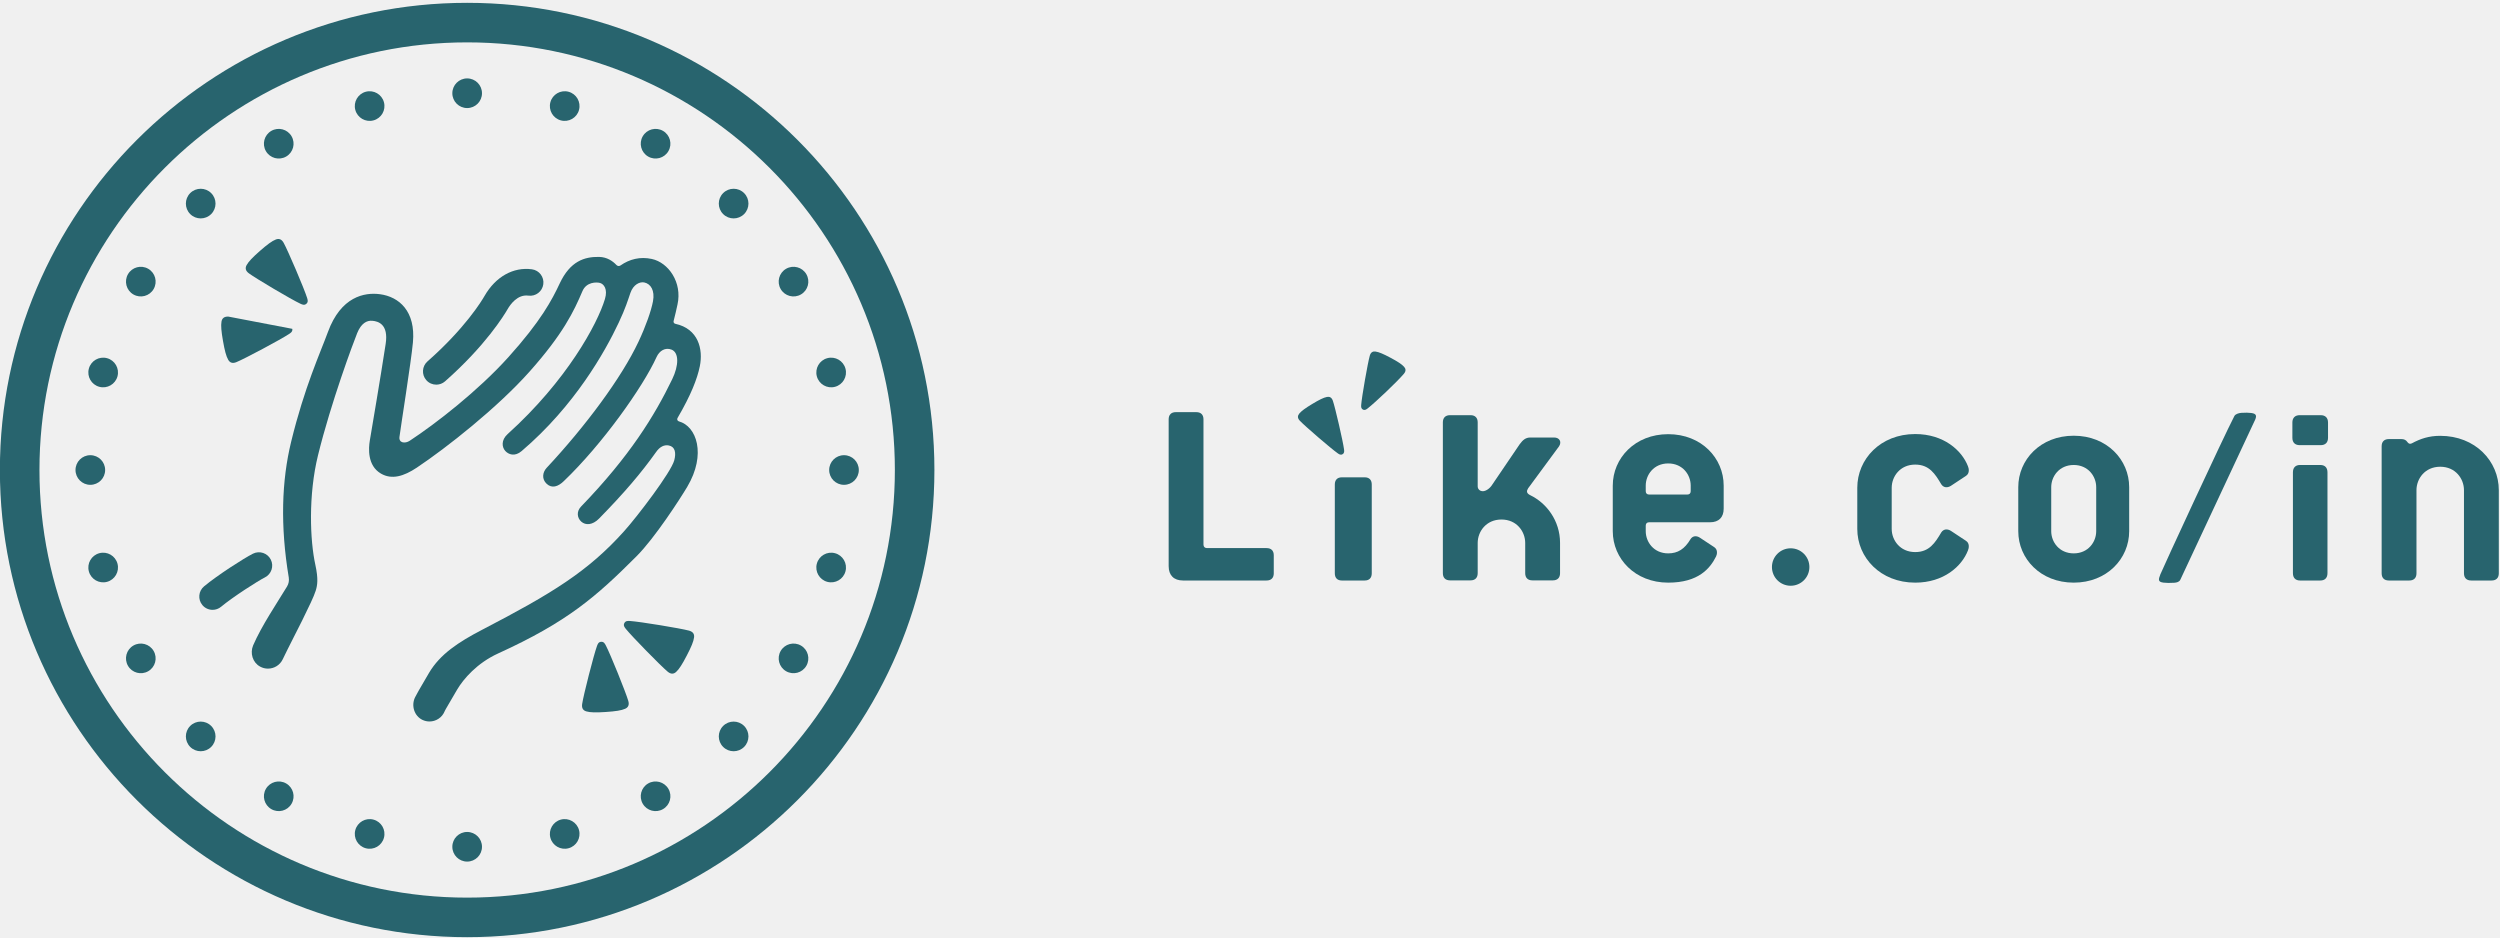
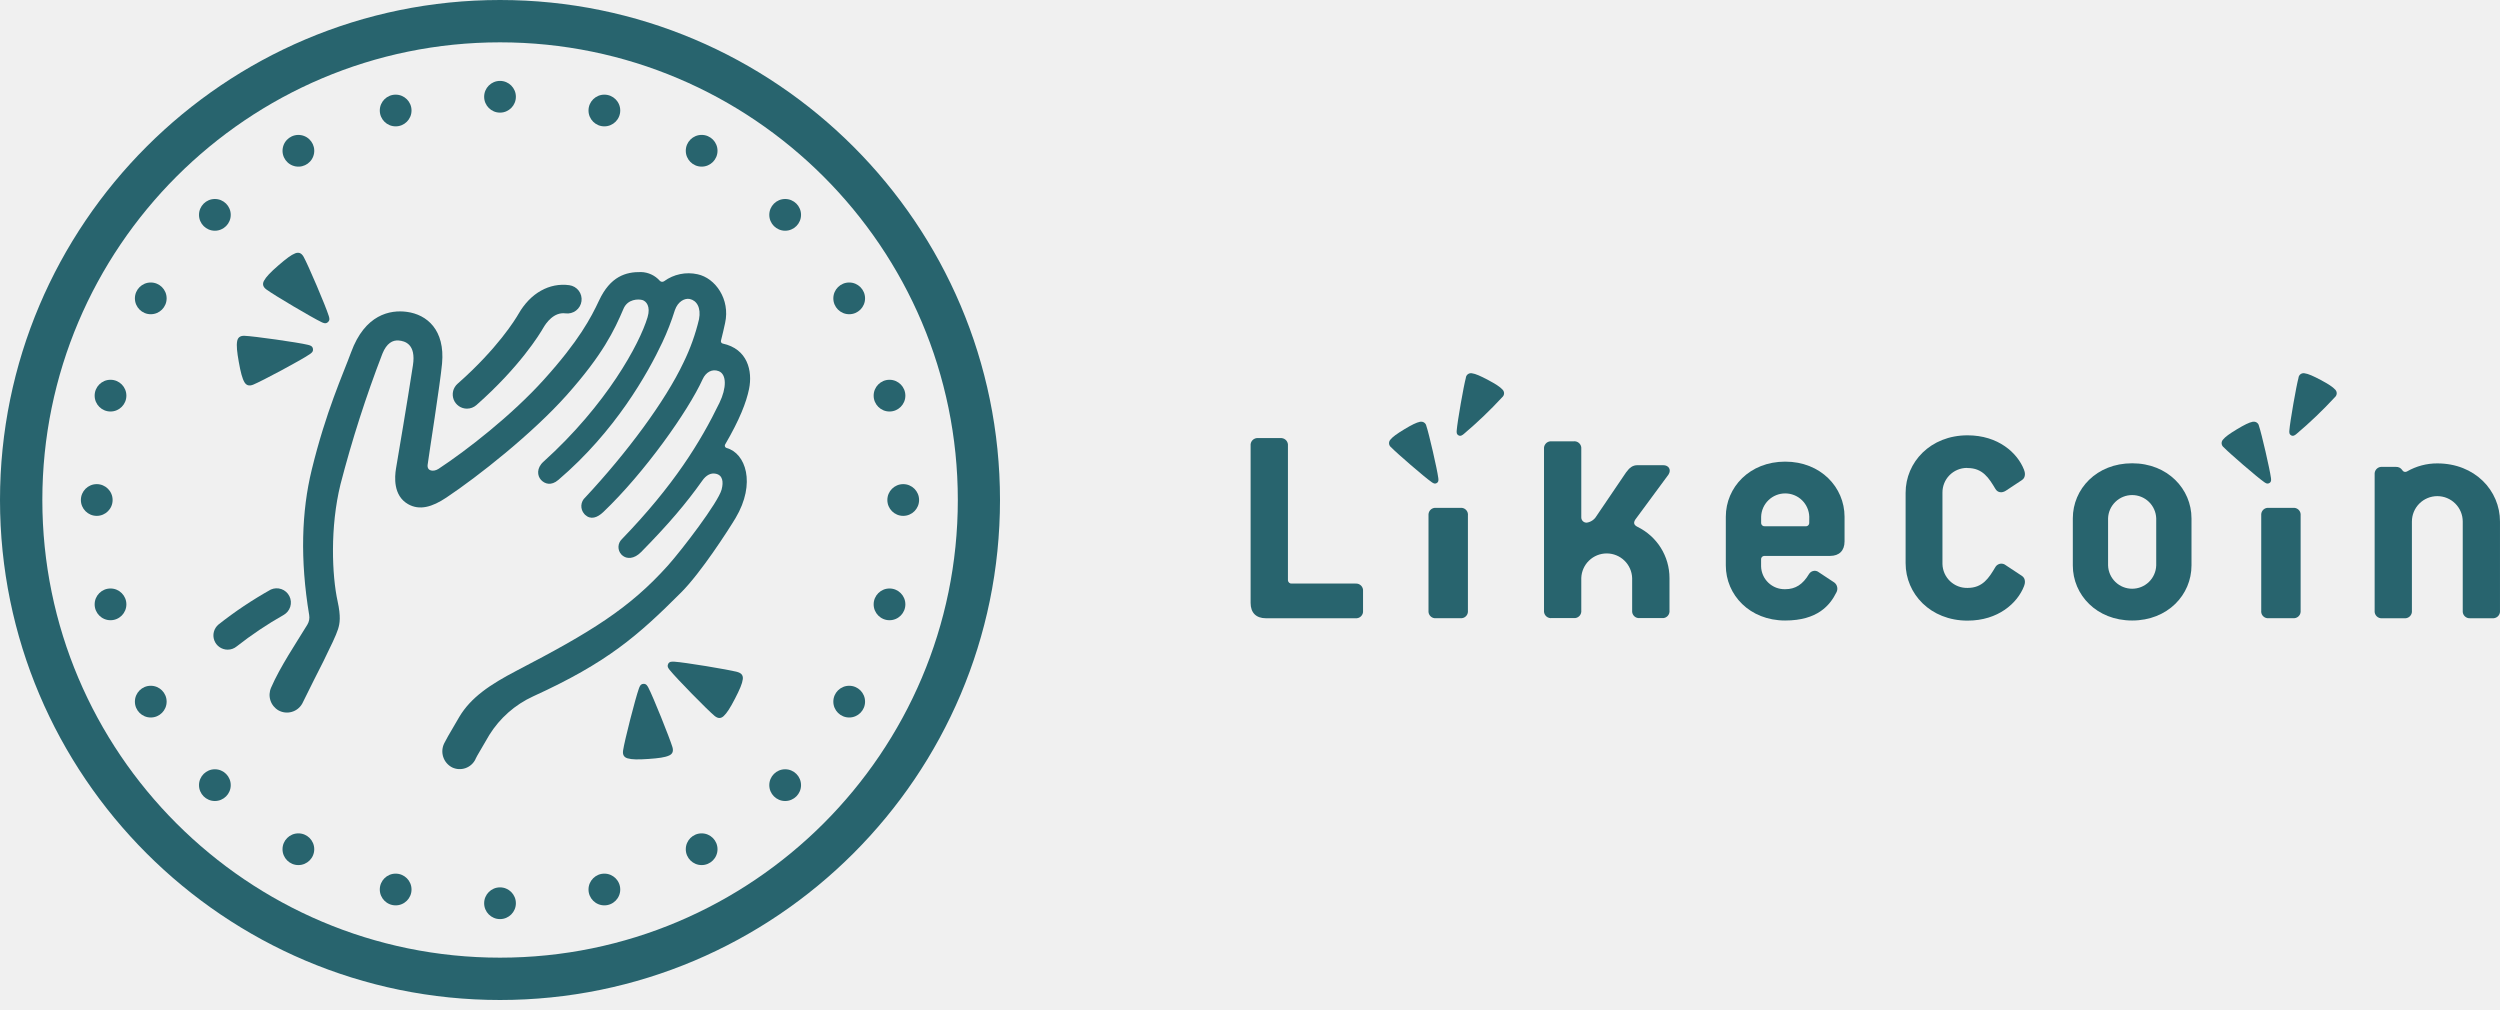
- <svg xmlns="http://www.w3.org/2000/svg" xmlns:xlink="http://www.w3.org/1999/xlink" width="160px" height="60px" viewBox="0 0 160 60" version="1.1">
+ <svg xmlns="http://www.w3.org/2000/svg" width="156" height="63" viewBox="0 0 156 63" fill="none">
+   <g clip-path="url(#clip0)">
+     <path d="M84.582 36.414H80.605C80.577 36.417 80.548 36.414 80.52 36.406C80.493 36.398 80.468 36.384 80.446 36.366C80.424 36.348 80.405 36.325 80.392 36.3C80.378 36.275 80.37 36.248 80.367 36.219C80.366 36.204 80.366 36.19 80.367 36.175V27.812C80.373 27.755 80.367 27.698 80.35 27.643C80.334 27.588 80.306 27.537 80.27 27.493C80.234 27.449 80.189 27.413 80.138 27.386C80.088 27.359 80.032 27.342 79.975 27.337C79.945 27.334 79.914 27.334 79.883 27.337H78.515C78.45 27.33 78.385 27.338 78.324 27.359C78.263 27.381 78.208 27.416 78.162 27.461C78.116 27.507 78.081 27.563 78.06 27.624C78.038 27.685 78.031 27.75 78.038 27.814V37.623C78.038 38.231 78.377 38.579 78.994 38.579H84.576C84.641 38.586 84.706 38.579 84.767 38.557C84.828 38.536 84.884 38.501 84.929 38.455C84.975 38.409 85.01 38.354 85.032 38.293C85.053 38.232 85.061 38.166 85.054 38.102V36.893C85.061 36.829 85.053 36.764 85.032 36.703C85.01 36.642 84.975 36.586 84.929 36.54C84.884 36.495 84.828 36.46 84.767 36.438C84.706 36.417 84.641 36.409 84.576 36.416L84.582 36.414Z" fill="#28646E" />
+     <path d="M143.094 31.689H141.566C141.51 31.684 141.454 31.69 141.4 31.706C141.346 31.723 141.296 31.75 141.253 31.786C141.21 31.822 141.174 31.866 141.148 31.916C141.122 31.966 141.106 32.02 141.101 32.076C141.098 32.106 141.098 32.136 141.101 32.166V38.101C141.094 38.156 141.098 38.213 141.113 38.267C141.128 38.321 141.154 38.372 141.189 38.416C141.223 38.46 141.267 38.497 141.316 38.525C141.365 38.552 141.419 38.569 141.474 38.576C141.504 38.579 141.534 38.579 141.564 38.576H143.093C143.149 38.581 143.205 38.575 143.259 38.558C143.313 38.542 143.363 38.514 143.407 38.478C143.45 38.442 143.486 38.398 143.512 38.348C143.538 38.298 143.554 38.243 143.559 38.187C143.562 38.158 143.562 38.128 143.559 38.099V32.166C143.572 32.053 143.54 31.94 143.469 31.851C143.399 31.761 143.295 31.704 143.183 31.691C143.153 31.687 143.124 31.686 143.094 31.689Z" fill="#28646E" />
+     <path d="M141.61 30.142C141.741 30.064 141.72 29.928 141.707 29.821C141.639 29.293 141.119 27.038 140.959 26.576C140.945 26.494 140.897 26.42 140.828 26.372C140.759 26.323 140.674 26.304 140.591 26.318H140.566C140.34 26.363 140.046 26.509 139.584 26.787C139.122 27.066 138.854 27.257 138.711 27.437C138.683 27.469 138.661 27.505 138.647 27.545C138.633 27.585 138.627 27.627 138.629 27.669C138.632 27.711 138.642 27.752 138.66 27.79C138.678 27.828 138.704 27.863 138.735 27.891L138.754 27.906C139.093 28.262 140.842 29.774 141.279 30.078C141.367 30.139 141.477 30.222 141.606 30.142H141.61Z" fill="#28646E" />
+     <path d="M142.969 27.167C143.103 27.239 143.208 27.15 143.293 27.084C144.141 26.367 144.945 25.599 145.699 24.783C145.763 24.728 145.803 24.65 145.81 24.565C145.817 24.48 145.79 24.396 145.735 24.332L145.718 24.313C145.565 24.143 145.288 23.963 144.813 23.71C144.337 23.457 144.035 23.325 143.807 23.293C143.766 23.285 143.723 23.285 143.681 23.293C143.64 23.301 143.6 23.318 143.565 23.341C143.53 23.365 143.5 23.395 143.477 23.431C143.453 23.466 143.437 23.506 143.429 23.547C143.429 23.547 143.429 23.563 143.429 23.569C143.295 24.04 142.896 26.318 142.857 26.85C142.848 26.957 142.834 27.093 142.969 27.166V27.167Z" fill="#28646E" />
+     <path d="M91.135 31.689H89.606C89.55 31.684 89.494 31.69 89.44 31.707C89.386 31.723 89.336 31.751 89.292 31.787C89.249 31.823 89.213 31.867 89.187 31.917C89.161 31.967 89.145 32.022 89.139 32.078C89.137 32.107 89.137 32.137 89.139 32.166V38.1C89.127 38.214 89.159 38.327 89.23 38.416C89.3 38.505 89.403 38.563 89.516 38.576C89.546 38.579 89.575 38.579 89.605 38.576H91.133C91.189 38.581 91.245 38.575 91.299 38.559C91.353 38.542 91.403 38.515 91.446 38.479C91.489 38.443 91.525 38.399 91.551 38.349C91.577 38.299 91.593 38.245 91.598 38.189C91.601 38.159 91.601 38.129 91.598 38.099V32.166C91.605 32.11 91.601 32.054 91.586 32C91.571 31.945 91.545 31.895 91.51 31.851C91.475 31.807 91.432 31.77 91.383 31.742C91.334 31.715 91.28 31.697 91.225 31.691C91.195 31.687 91.165 31.686 91.135 31.689Z" fill="#28646E" />
+     <path d="M89.653 30.142C89.784 30.064 89.762 29.928 89.748 29.821C89.682 29.293 89.163 27.038 89.003 26.576C88.988 26.494 88.94 26.42 88.871 26.372C88.803 26.324 88.718 26.305 88.635 26.318H88.612C88.387 26.363 88.091 26.509 87.631 26.787C87.171 27.066 86.901 27.257 86.758 27.437C86.73 27.469 86.708 27.505 86.694 27.545C86.68 27.585 86.674 27.627 86.676 27.669C86.678 27.711 86.689 27.752 86.707 27.79C86.725 27.828 86.751 27.863 86.782 27.891L86.801 27.906C87.14 28.262 88.889 29.774 89.326 30.078C89.414 30.139 89.522 30.222 89.653 30.142Z" fill="#28646E" />
+     <path d="M91.012 27.167C91.146 27.239 91.251 27.15 91.336 27.084C92.184 26.367 92.988 25.599 93.742 24.783C93.806 24.729 93.846 24.65 93.853 24.566C93.859 24.482 93.832 24.398 93.778 24.334L93.759 24.313C93.608 24.143 93.331 23.963 92.854 23.71C92.377 23.457 92.078 23.325 91.85 23.293C91.809 23.285 91.766 23.285 91.724 23.293C91.683 23.301 91.643 23.318 91.608 23.341C91.573 23.365 91.543 23.395 91.519 23.431C91.496 23.466 91.48 23.506 91.472 23.547C91.472 23.547 91.472 23.563 91.472 23.569C91.338 24.04 90.939 26.318 90.9 26.85C90.891 26.957 90.877 27.093 91.012 27.166V27.167Z" fill="#28646E" />
+     <path d="M103.693 38.569H102.323C102.259 38.576 102.194 38.569 102.133 38.547C102.072 38.526 102.016 38.491 101.97 38.445C101.925 38.399 101.89 38.344 101.868 38.283C101.847 38.222 101.839 38.157 101.846 38.092V36.07C101.833 35.658 101.659 35.267 101.363 34.981C101.067 34.694 100.671 34.534 100.259 34.534C99.847 34.534 99.451 34.694 99.155 34.981C98.859 35.267 98.686 35.658 98.672 36.07V38.092C98.684 38.207 98.65 38.321 98.578 38.411C98.505 38.5 98.4 38.557 98.285 38.569C98.255 38.573 98.224 38.573 98.194 38.569H96.825C96.71 38.582 96.596 38.548 96.506 38.476C96.416 38.403 96.359 38.298 96.346 38.184C96.343 38.153 96.343 38.123 96.346 38.092V28.016C96.334 27.901 96.369 27.786 96.442 27.697C96.514 27.607 96.62 27.55 96.735 27.538C96.765 27.534 96.795 27.534 96.825 27.538H98.194C98.251 27.531 98.308 27.536 98.363 27.552C98.418 27.568 98.469 27.595 98.513 27.631C98.558 27.666 98.595 27.711 98.622 27.761C98.65 27.811 98.667 27.866 98.672 27.923C98.676 27.954 98.676 27.985 98.672 28.016V32.288C98.672 32.375 98.707 32.458 98.768 32.519C98.829 32.58 98.912 32.614 98.999 32.614H99.012C99.138 32.596 99.258 32.549 99.363 32.477C99.468 32.406 99.556 32.312 99.62 32.202L101.462 29.485C101.685 29.178 101.877 29.028 102.18 29.028H103.787C104.126 29.028 104.308 29.31 104.113 29.614L102.046 32.417C101.938 32.587 101.916 32.743 102.177 32.874C102.776 33.166 103.282 33.62 103.635 34.184C103.988 34.749 104.176 35.402 104.176 36.068V38.09C104.182 38.147 104.178 38.204 104.162 38.259C104.147 38.313 104.12 38.364 104.085 38.409C104.05 38.453 104.006 38.49 103.956 38.518C103.906 38.545 103.852 38.563 103.795 38.569C103.761 38.574 103.727 38.574 103.693 38.569Z" fill="#28646E" />
+     <path d="M111.395 28.806C109.174 28.806 107.691 30.41 107.691 32.241V35.285C107.691 37.116 109.174 38.72 111.395 38.72C113.419 38.72 114.195 37.764 114.59 36.968C114.646 36.867 114.664 36.75 114.641 36.637C114.619 36.524 114.557 36.423 114.466 36.352L113.5 35.713C113.458 35.678 113.41 35.652 113.358 35.636C113.306 35.62 113.251 35.615 113.197 35.62C113.143 35.626 113.09 35.642 113.042 35.668C112.994 35.693 112.952 35.729 112.918 35.771C112.905 35.785 112.893 35.8 112.884 35.817C112.493 36.474 112.035 36.766 111.395 36.766C111.202 36.771 111.011 36.738 110.831 36.67C110.652 36.601 110.488 36.497 110.348 36.365C110.209 36.233 110.096 36.074 110.018 35.899C109.94 35.723 109.897 35.534 109.892 35.341V34.915C109.889 34.888 109.892 34.861 109.899 34.835C109.907 34.809 109.92 34.785 109.937 34.764C109.954 34.743 109.975 34.726 109.999 34.713C110.022 34.7 110.048 34.692 110.075 34.689C110.09 34.688 110.105 34.688 110.119 34.689H114.195C114.77 34.689 115.1 34.36 115.1 33.784V32.241C115.096 30.41 113.616 28.806 111.395 28.806ZM112.896 32.611C112.899 32.638 112.896 32.665 112.889 32.691C112.881 32.717 112.869 32.741 112.852 32.763C112.835 32.784 112.814 32.801 112.791 32.814C112.767 32.827 112.741 32.836 112.714 32.839H110.123C110.096 32.841 110.068 32.839 110.042 32.831C110.016 32.823 109.992 32.81 109.971 32.793C109.95 32.776 109.932 32.755 109.919 32.731C109.906 32.707 109.898 32.681 109.895 32.654C109.894 32.639 109.894 32.625 109.895 32.611V32.241C109.908 31.851 110.072 31.482 110.353 31.211C110.633 30.94 111.007 30.789 111.397 30.789C111.787 30.789 112.162 30.94 112.442 31.211C112.722 31.482 112.886 31.851 112.899 32.241L112.896 32.611Z" fill="#28646E" />
+     <path d="M122.776 29.205C123.722 29.205 124.108 29.828 124.517 30.514C124.666 30.752 124.924 30.772 125.16 30.623L126.169 29.957C126.427 29.787 126.362 29.463 126.298 29.312C125.89 28.259 124.688 27.164 122.776 27.164C120.457 27.164 118.91 28.84 118.91 30.752V35.141C118.91 37.053 120.457 38.727 122.776 38.727C124.688 38.727 125.89 37.632 126.298 36.579C126.362 36.43 126.427 36.107 126.169 35.936L125.16 35.27C125.116 35.234 125.066 35.207 125.011 35.19C124.957 35.174 124.9 35.168 124.843 35.173C124.787 35.179 124.732 35.196 124.681 35.222C124.631 35.249 124.587 35.285 124.551 35.329C124.538 35.345 124.527 35.36 124.517 35.377C124.108 36.065 123.722 36.686 122.776 36.686C122.576 36.691 122.376 36.657 122.189 36.585C122.001 36.513 121.83 36.405 121.684 36.266C121.539 36.128 121.422 35.962 121.34 35.779C121.259 35.595 121.214 35.398 121.209 35.197V30.745C121.207 30.544 121.244 30.345 121.318 30.159C121.393 29.972 121.503 29.802 121.644 29.659C121.784 29.515 121.951 29.401 122.135 29.322C122.32 29.242 122.518 29.201 122.719 29.198L122.776 29.205Z" fill="#28646E" />
+     <path d="M133.045 28.909C130.824 28.909 129.344 30.514 129.344 32.344V35.285C129.344 37.116 130.824 38.72 133.045 38.72C135.266 38.72 136.749 37.116 136.749 35.285V32.344C136.749 30.521 135.268 28.909 133.045 28.909ZM134.548 35.285C134.535 35.675 134.371 36.044 134.091 36.315C133.81 36.586 133.436 36.737 133.046 36.737C132.656 36.737 132.282 36.586 132.002 36.315C131.721 36.044 131.557 35.675 131.544 35.285V32.344C131.557 31.955 131.721 31.586 132.002 31.315C132.282 31.044 132.656 30.892 133.046 30.892C133.436 30.892 133.81 31.044 134.091 31.315C134.371 31.586 134.535 31.955 134.548 32.344V35.285Z" fill="#28646E" />
+     <path d="M152.09 28.916C151.428 28.913 150.776 29.086 150.201 29.416C150.153 29.445 150.096 29.455 150.041 29.443C149.986 29.43 149.939 29.397 149.909 29.349C149.904 29.343 149.9 29.336 149.897 29.329C149.854 29.265 149.795 29.213 149.727 29.179C149.658 29.145 149.581 29.129 149.504 29.134H148.655C148.541 29.122 148.426 29.156 148.337 29.228C148.247 29.301 148.19 29.406 148.178 29.521C148.175 29.551 148.175 29.582 148.178 29.613V38.102C148.171 38.167 148.179 38.232 148.2 38.293C148.222 38.354 148.257 38.409 148.303 38.455C148.348 38.501 148.404 38.536 148.465 38.557C148.526 38.579 148.591 38.586 148.655 38.579H150.024C150.139 38.592 150.253 38.558 150.343 38.486C150.433 38.413 150.49 38.309 150.503 38.194C150.506 38.163 150.506 38.133 150.503 38.102V32.545C150.503 32.124 150.67 31.721 150.967 31.423C151.265 31.126 151.668 30.959 152.089 30.959C152.509 30.959 152.913 31.126 153.21 31.423C153.508 31.721 153.675 32.124 153.675 32.545V38.1C153.668 38.165 153.675 38.23 153.697 38.291C153.718 38.352 153.753 38.408 153.799 38.453C153.845 38.499 153.9 38.534 153.961 38.556C154.022 38.577 154.087 38.585 154.152 38.578H155.52C155.635 38.59 155.75 38.556 155.839 38.484C155.929 38.412 155.987 38.307 155.999 38.192C156.002 38.162 156.002 38.131 155.999 38.1V32.545C156.001 30.611 154.437 28.916 152.09 28.916Z" fill="#28646E" />
+     <path d="M31.2 62.4C13.996 62.4 0 48.404 0 31.2C0 13.996 13.996 0 31.2 0C48.404 0 62.4 13.996 62.4 31.2C62.4 48.404 48.404 62.4 31.2 62.4ZM31.2 2.642C15.451 2.642 2.642 15.451 2.642 31.2C2.642 46.949 15.451 59.758 31.2 59.758C46.949 59.758 59.768 46.947 59.768 31.2C59.768 15.453 46.947 2.642 31.2 2.642Z" fill="#28646E" />
+     <path d="M29.139 25.5C28.958 25.5 28.782 25.446 28.634 25.343C28.485 25.241 28.371 25.096 28.307 24.927C28.244 24.759 28.233 24.575 28.276 24.399C28.32 24.224 28.416 24.067 28.551 23.948C31.057 21.741 32.166 19.917 32.363 19.574C33.1 18.29 34.283 17.626 35.526 17.796C35.759 17.828 35.97 17.951 36.112 18.138C36.255 18.325 36.317 18.561 36.285 18.795C36.254 19.028 36.13 19.238 35.943 19.381C35.756 19.523 35.52 19.585 35.287 19.554C34.562 19.457 34.076 20.153 33.901 20.459C33.681 20.844 32.439 22.885 29.726 25.279C29.563 25.421 29.355 25.5 29.139 25.5Z" fill="#28646E" />
+     <path d="M14.203 40.539C14.021 40.538 13.843 40.482 13.694 40.377C13.545 40.273 13.432 40.125 13.37 39.953C13.307 39.782 13.3 39.596 13.347 39.42C13.394 39.244 13.495 39.087 13.634 38.97C14.663 38.157 15.755 37.428 16.899 36.788C17.109 36.694 17.346 36.684 17.562 36.761C17.778 36.838 17.956 36.996 18.058 37.201C18.161 37.406 18.18 37.643 18.112 37.862C18.044 38.081 17.893 38.265 17.692 38.376C16.673 38.955 15.697 39.609 14.774 40.333C14.614 40.467 14.412 40.54 14.203 40.539Z" fill="#28646E" />
+     <path d="M36.508 32.122C36.859 32.451 37.269 32.309 37.646 31.952C40.216 29.502 42.94 25.654 43.848 23.658C44.042 23.231 44.434 22.994 44.855 23.162C45.349 23.362 45.342 24.213 44.894 25.137C43.706 27.582 42.059 30.274 38.805 33.643C38.674 33.767 38.598 33.937 38.592 34.117C38.587 34.297 38.653 34.471 38.776 34.603L38.821 34.647C39.108 34.905 39.573 34.888 40.009 34.445C41.707 32.721 42.836 31.388 43.814 30.005C44.064 29.641 44.366 29.495 44.663 29.561C45.091 29.646 45.159 30.057 45.028 30.551C44.816 31.349 42.571 34.287 41.683 35.283C39.272 37.973 36.859 39.447 32.219 41.86C30.599 42.709 29.387 43.507 28.653 44.746C27.986 45.874 27.785 46.242 27.718 46.385C27.587 46.65 27.565 46.956 27.658 47.236C27.75 47.517 27.949 47.75 28.212 47.886C28.473 48.011 28.772 48.027 29.045 47.932C29.318 47.837 29.543 47.637 29.669 47.376C29.669 47.359 29.684 47.341 29.692 47.322C29.701 47.303 29.658 47.341 30.531 45.865C31.186 44.811 32.137 43.972 33.265 43.454C37.907 41.339 39.809 39.664 42.502 36.971C43.731 35.742 45.429 33.108 45.898 32.329C47.195 30.145 46.514 28.273 45.342 27.955C45.304 27.945 45.271 27.921 45.251 27.888C45.23 27.854 45.223 27.814 45.232 27.775C45.236 27.761 45.241 27.747 45.249 27.734C46.156 26.181 46.568 25.108 46.74 24.276C46.971 23.145 46.65 21.773 45.098 21.438C45.059 21.429 45.026 21.405 45.005 21.371C44.985 21.337 44.978 21.297 44.988 21.258C45.084 20.9 45.181 20.448 45.247 20.151C45.573 18.683 44.645 17.353 43.529 17.114C43.169 17.033 42.797 17.03 42.436 17.106C42.075 17.181 41.735 17.332 41.437 17.55C41.396 17.578 41.345 17.59 41.296 17.584C41.246 17.577 41.2 17.553 41.167 17.516C41.021 17.352 40.843 17.22 40.644 17.127C40.445 17.034 40.229 16.983 40.009 16.976C39.036 16.959 38.08 17.258 37.381 18.752C36.88 19.82 36.134 21.255 33.951 23.676C31.925 25.923 29.105 28.113 27.364 29.256C27.059 29.456 26.631 29.409 26.685 28.999C26.767 28.347 27.465 23.975 27.584 22.686C27.777 20.593 26.651 19.63 25.388 19.46C24.349 19.319 22.771 19.618 21.907 21.985C21.398 23.372 20.345 25.651 19.45 29.322C18.82 31.905 18.717 34.915 19.292 38.374C19.329 38.582 19.289 38.797 19.179 38.978C18.489 40.112 17.481 41.605 16.917 42.907C16.805 43.16 16.79 43.445 16.875 43.708C16.961 43.971 17.141 44.192 17.381 44.33C17.635 44.469 17.934 44.502 18.212 44.42C18.491 44.339 18.725 44.15 18.864 43.896C18.875 43.877 18.885 43.856 18.893 43.838C19.233 43.132 19.912 41.8 20.186 41.255C20.654 40.296 20.965 39.663 21.092 39.264C21.208 38.9 21.276 38.479 21.067 37.521C20.713 35.91 20.59 32.881 21.247 30.22C21.963 27.456 22.836 24.735 23.862 22.07C24.126 21.416 24.502 21.212 24.88 21.247C25.259 21.28 25.972 21.462 25.767 22.793C25.4 25.186 24.88 28.227 24.709 29.246C24.626 29.755 24.529 30.918 25.454 31.453C26.176 31.871 26.971 31.638 27.848 31.052C29.825 29.735 33.229 27.05 35.369 24.648C37.613 22.126 38.328 20.625 38.906 19.267C39.169 18.647 39.844 18.652 40.084 18.722C40.323 18.791 40.612 19.114 40.408 19.796C39.911 21.454 37.861 25.25 33.912 28.811C33.465 29.215 33.528 29.692 33.756 29.942C33.983 30.191 34.386 30.341 34.846 29.942C38.394 26.916 40.42 23.299 41.33 21.365C41.636 20.715 41.897 20.043 42.111 19.357C42.305 18.795 42.738 18.594 43.04 18.657C43.471 18.749 43.757 19.192 43.619 19.92C43.398 20.852 43.074 21.757 42.653 22.617C41.515 25.031 39.113 28.262 36.522 31.037C36.45 31.1 36.391 31.177 36.349 31.263C36.307 31.349 36.282 31.442 36.276 31.538C36.27 31.634 36.283 31.729 36.314 31.82C36.345 31.911 36.394 31.994 36.457 32.066C36.476 32.091 36.493 32.105 36.508 32.122Z" fill="#28646E" />
+     <path d="M20.465 20.097C20.603 19.977 20.549 19.822 20.509 19.698C20.319 19.088 19.231 16.538 18.946 16.025C18.801 15.767 18.62 15.732 18.424 15.806C18.168 15.905 17.851 16.146 17.365 16.567C16.879 16.988 16.604 17.277 16.474 17.518C16.373 17.703 16.385 17.888 16.623 18.063C17.093 18.413 19.481 19.824 20.061 20.1C20.178 20.155 20.325 20.228 20.462 20.1L20.465 20.097Z" fill="#28646E" />
+     <path d="M40.145 42.673C39.963 42.685 39.912 42.843 39.868 42.962C39.649 43.563 38.963 46.251 38.88 46.831C38.837 47.122 38.959 47.261 39.16 47.32C39.423 47.398 39.819 47.404 40.464 47.359C41.109 47.315 41.498 47.259 41.749 47.145C41.941 47.06 42.043 46.906 41.961 46.623C41.791 46.06 40.761 43.488 40.464 42.921C40.404 42.807 40.331 42.659 40.15 42.673H40.145Z" fill="#28646E" />
+     <path d="M41.694 41.43C41.611 41.6 41.717 41.717 41.798 41.817C42.197 42.317 44.138 44.298 44.59 44.672C44.817 44.86 44.999 44.828 45.153 44.687C45.357 44.502 45.568 44.167 45.865 43.593C46.162 43.02 46.316 42.656 46.35 42.385C46.377 42.177 46.298 42.009 46.011 41.931C45.445 41.777 42.708 41.327 42.07 41.288C41.941 41.288 41.778 41.264 41.693 41.427L41.694 41.43Z" fill="#28646E" />
+     <path d="M19.527 21.761C19.495 21.581 19.334 21.547 19.209 21.516C18.588 21.364 15.841 20.977 15.255 20.954C14.961 20.944 14.836 21.082 14.798 21.294C14.749 21.564 14.788 21.958 14.902 22.593C15.016 23.228 15.114 23.612 15.253 23.849C15.36 24.029 15.525 24.114 15.797 24.004C16.34 23.782 18.783 22.476 19.313 22.112C19.42 22.039 19.559 21.953 19.527 21.773V21.761Z" fill="#28646E" />
+     <path d="M31.201 57.352C31.748 57.352 32.191 56.909 32.191 56.362C32.191 55.815 31.748 55.372 31.201 55.372C30.654 55.372 30.211 55.815 30.211 56.362C30.211 56.909 30.654 57.352 31.201 57.352Z" fill="#28646E" />
+     <path d="M31.201 7.028C31.748 7.028 32.191 6.585 32.191 6.038C32.191 5.491 31.748 5.048 31.201 5.048C30.654 5.048 30.211 5.491 30.211 6.038C30.211 6.585 30.654 7.028 31.201 7.028Z" fill="#28646E" />
+     <path d="M37.713 56.495C38.259 56.495 38.703 56.051 38.703 55.505C38.703 54.958 38.259 54.515 37.713 54.515C37.166 54.515 36.723 54.958 36.723 55.505C36.723 56.051 37.166 56.495 37.713 56.495Z" fill="#28646E" />
+     <path d="M24.689 7.885C25.236 7.885 25.679 7.442 25.679 6.895C25.679 6.349 25.236 5.906 24.689 5.906C24.142 5.906 23.699 6.349 23.699 6.895C23.699 7.442 24.142 7.885 24.689 7.885Z" fill="#28646E" />
+     <path d="M43.783 53.981C44.33 53.981 44.773 53.538 44.773 52.992C44.773 52.445 44.33 52.002 43.783 52.002C43.236 52.002 42.793 52.445 42.793 52.992C42.793 53.538 43.236 53.981 43.783 53.981Z" fill="#28646E" />
+     <path d="M19.597 9.568C19.685 9.028 19.318 8.52 18.779 8.432C18.239 8.345 17.731 8.711 17.643 9.251C17.555 9.79 17.922 10.299 18.462 10.386C19.001 10.474 19.51 10.107 19.597 9.568Z" fill="#28646E" />
+     <path d="M48.994 49.983C49.541 49.983 49.984 49.54 49.984 48.993C49.984 48.446 49.541 48.003 48.994 48.003C48.447 48.003 48.004 48.446 48.004 48.993C48.004 49.54 48.447 49.983 48.994 49.983Z" fill="#28646E" />
+     <path d="M13.408 14.397C13.955 14.397 14.398 13.954 14.398 13.407C14.398 12.86 13.955 12.417 13.408 12.417C12.861 12.417 12.418 12.86 12.418 13.407C12.418 13.954 12.861 14.397 13.408 14.397Z" fill="#28646E" />
+     <path d="M52.99 44.772C53.537 44.772 53.98 44.329 53.98 43.782C53.98 43.235 53.537 42.792 52.99 42.792C52.443 42.792 52 43.235 52 43.782C52 44.329 52.443 44.772 52.99 44.772Z" fill="#28646E" />
+     <path d="M9.408 19.608C9.955 19.608 10.398 19.165 10.398 18.618C10.398 18.071 9.955 17.628 9.408 17.628C8.861 17.628 8.418 18.071 8.418 18.618C8.418 19.165 8.861 19.608 9.408 19.608Z" fill="#28646E" />
+     <path d="M55.505 38.702C56.052 38.702 56.495 38.258 56.495 37.712C56.495 37.165 56.052 36.722 55.505 36.722C54.959 36.722 54.516 37.165 54.516 37.712C54.516 38.258 54.959 38.702 55.505 38.702Z" fill="#28646E" />
+     <path d="M6.896 25.678C7.443 25.678 7.886 25.235 7.886 24.688C7.886 24.142 7.443 23.698 6.896 23.698C6.349 23.698 5.906 24.142 5.906 24.688C5.906 25.235 6.349 25.678 6.896 25.678Z" fill="#28646E" />
+     <path d="M56.361 32.19C56.908 32.19 57.351 31.747 57.351 31.2C57.351 30.653 56.908 30.21 56.361 30.21C55.814 30.21 55.371 30.653 55.371 31.2C55.371 31.747 55.814 32.19 56.361 32.19Z" fill="#28646E" />
+     <path d="M6.037 32.19C6.583 32.19 7.027 31.747 7.027 31.2C7.027 30.653 6.583 30.21 6.037 30.21C5.49 30.21 5.047 30.653 5.047 31.2C5.047 31.747 5.49 32.19 6.037 32.19Z" fill="#28646E" />
+     <path d="M55.505 25.678C56.052 25.678 56.495 25.235 56.495 24.688C56.495 24.142 56.052 23.698 55.505 23.698C54.959 23.698 54.516 24.142 54.516 24.688C54.516 25.235 54.959 25.678 55.505 25.678Z" fill="#28646E" />
+     <path d="M6.896 38.702C7.443 38.702 7.886 38.258 7.886 37.712C7.886 37.165 7.443 36.722 6.896 36.722C6.349 36.722 5.906 37.165 5.906 37.712C5.906 38.258 6.349 38.702 6.896 38.702Z" fill="#28646E" />
+     <path d="M52.99 19.608C53.537 19.608 53.98 19.165 53.98 18.618C53.98 18.071 53.537 17.628 52.99 17.628C52.443 17.628 52 18.071 52 18.618C52 19.165 52.443 19.608 52.99 19.608Z" fill="#28646E" />
+     <path d="M9.408 44.772C9.955 44.772 10.398 44.329 10.398 43.782C10.398 43.235 9.955 42.792 9.408 42.792C8.861 42.792 8.418 43.235 8.418 43.782C8.418 44.329 8.861 44.772 9.408 44.772Z" fill="#28646E" />
+     <path d="M48.994 14.397C49.541 14.397 49.984 13.954 49.984 13.407C49.984 12.86 49.541 12.417 48.994 12.417C48.447 12.417 48.004 12.86 48.004 13.407C48.004 13.954 48.447 14.397 48.994 14.397Z" fill="#28646E" />
+     <path d="M13.408 49.983C13.955 49.983 14.398 49.54 14.398 48.993C14.398 48.446 13.955 48.003 13.408 48.003C12.861 48.003 12.418 48.446 12.418 48.993C12.418 49.54 12.861 49.983 13.408 49.983Z" fill="#28646E" />
+     <path d="M43.783 10.398C44.33 10.398 44.773 9.955 44.773 9.408C44.773 8.862 44.33 8.418 43.783 8.418C43.236 8.418 42.793 8.862 42.793 9.408C42.793 9.955 43.236 10.398 43.783 10.398Z" fill="#28646E" />
+     <path d="M18.619 53.981C19.166 53.981 19.609 53.538 19.609 52.992C19.609 52.445 19.166 52.002 18.619 52.002C18.072 52.002 17.629 52.445 17.629 52.992C17.629 53.538 18.072 53.981 18.619 53.981Z" fill="#28646E" />
+     <path d="M37.713 7.885C38.259 7.885 38.703 7.442 38.703 6.895C38.703 6.349 38.259 5.906 37.713 5.906C37.166 5.906 36.723 6.349 36.723 6.895C36.723 7.442 37.166 7.885 37.713 7.885Z" fill="#28646E" />
+     <path d="M24.689 56.495C25.236 56.495 25.679 56.051 25.679 55.505C25.679 54.958 25.236 54.515 24.689 54.515C24.142 54.515 23.699 54.958 23.699 55.505C23.699 56.051 24.142 56.495 24.689 56.495Z" fill="#28646E" />
+   </g>
  <defs>
-     <path d="M31.898,0.028 C14.281,0.028 0,14.306 0,31.92 C0,49.534 14.281,63.812 31.898,63.812 C49.515,63.812 63.796,49.534 63.796,31.92 C63.796,14.306 49.515,0.028 31.898,0.028 Z" id="path-1" />
+     <clipPath id="clip0">
+       <rect width="156" height="62.4" fill="white" />
+     </clipPath>
  </defs>
-   <g id="New-Home" stroke="none" stroke-width="1" fill="none" fill-rule="evenodd">
-     <g id="like_nland_phone_V2" transform="translate(-26, -10)">
-       <g id="Logo" transform="translate(24, 8)">
-         <g id="Group-3" transform="translate(0, 0.160094)">
-           <mask id="mask-2" fill="white">
-             <use xlink:href="#path-1" />
-           </mask>
-           <g id="Clip-2" />
-         </g>
-         <g id="Group-94" transform="translate(1.877173, 2.036927)" fill="#28646E">
-           <path d="M30.021,2.675 C14.927,2.675 2.648,14.952 2.648,30.043 C2.648,45.134 14.927,57.411 30.021,57.411 C45.114,57.411 57.394,45.134 57.394,30.043 C57.394,14.952 45.114,2.675 30.021,2.675 M30.021,59.942 C13.532,59.942 0.116,46.529 0.116,30.043 C0.116,13.557 13.532,0.144 30.021,0.144 C46.51,0.144 59.925,13.557 59.925,30.043 C59.925,46.529 46.51,59.942 30.021,59.942" id="Fill-4" />
-           <path d="M28.044,24.581 C27.808,24.581 27.574,24.484 27.406,24.293 C27.095,23.941 27.129,23.404 27.481,23.093 C29.883,20.976 30.945,19.231 31.133,18.903 C31.84,17.672 32.975,17.036 34.166,17.198 C34.632,17.261 34.958,17.69 34.894,18.155 C34.831,18.62 34.403,18.948 33.937,18.883 C33.242,18.79 32.776,19.458 32.609,19.75 C32.397,20.118 31.208,22.075 28.606,24.369 C28.444,24.511 28.244,24.581 28.044,24.581" id="Fill-6" />
-           <path d="M13.728,38.993 C13.484,38.993 13.242,38.889 13.074,38.687 C12.773,38.326 12.822,37.79 13.183,37.49 C14.024,36.788 15.729,35.69 16.313,35.398 C16.733,35.188 17.244,35.359 17.454,35.778 C17.664,36.198 17.494,36.709 17.073,36.919 C16.633,37.139 15.024,38.169 14.272,38.796 C14.113,38.928 13.92,38.993 13.728,38.993" id="Fill-8" />
-           <path d="M35.109,30.926 C35.447,31.242 35.84,31.106 36.199,30.762 C38.664,28.408 41.274,24.729 42.142,22.815 C42.327,22.406 42.704,22.179 43.107,22.341 C43.581,22.532 43.574,23.347 43.145,24.232 C42.011,26.576 40.427,29.157 37.309,32.384 C37.009,32.694 37.053,33.103 37.323,33.346 C37.598,33.594 38.045,33.578 38.462,33.153 C40.082,31.501 41.171,30.217 42.109,28.898 C42.349,28.549 42.639,28.415 42.927,28.473 C43.336,28.555 43.401,28.947 43.276,29.421 C43.074,30.186 40.921,33.008 40.07,33.956 C37.759,36.534 35.447,37.947 30.999,40.258 C29.446,41.064 28.285,41.837 27.581,43.026 C26.941,44.106 26.75,44.46 26.684,44.596 C26.43,45.121 26.632,45.783 27.158,46.035 C27.305,46.105 27.459,46.138 27.61,46.138 C28.021,46.138 28.411,45.894 28.578,45.491 C28.584,45.476 28.544,45.507 29.382,44.093 C29.786,43.411 30.659,42.396 32.002,41.784 C36.45,39.756 38.273,38.152 40.855,35.57 C42.033,34.393 43.661,31.868 44.105,31.122 C45.348,29.029 44.695,27.235 43.573,26.931 C43.48,26.906 43.435,26.802 43.483,26.719 C44.352,25.23 44.748,24.202 44.911,23.404 C45.133,22.321 44.826,21.006 43.339,20.685 C43.26,20.668 43.212,20.586 43.234,20.508 C43.327,20.165 43.42,19.732 43.483,19.447 C43.795,18.04 42.905,16.765 41.837,16.536 C41.085,16.375 40.416,16.547 39.831,16.954 C39.75,17.011 39.641,16.995 39.573,16.922 C39.342,16.674 38.972,16.414 38.462,16.405 C37.53,16.389 36.614,16.674 35.943,18.106 C35.464,19.13 34.749,20.504 32.656,22.826 C30.715,24.979 28.011,27.078 26.343,28.173 C26.05,28.365 25.639,28.32 25.688,27.928 C25.766,27.304 26.436,23.112 26.55,21.878 C26.735,19.872 25.656,18.956 24.445,18.793 C23.449,18.658 21.938,18.945 21.109,21.213 C20.623,22.542 19.611,24.726 18.754,28.244 C18.151,30.719 18.051,33.604 18.603,36.919 C18.636,37.119 18.599,37.324 18.494,37.498 C17.833,38.585 16.865,40.015 16.326,41.262 C16.11,41.762 16.291,42.365 16.77,42.626 C16.93,42.714 17.103,42.755 17.272,42.755 C17.665,42.755 18.041,42.533 18.219,42.155 C18.539,41.478 19.2,40.207 19.459,39.679 C19.909,38.76 20.206,38.153 20.327,37.771 C20.438,37.422 20.504,37.018 20.303,36.101 C19.964,34.556 19.846,31.654 20.476,29.097 C21.312,25.702 22.729,21.909 22.982,21.283 C23.235,20.657 23.595,20.46 23.955,20.493 C24.315,20.526 25.002,20.7 24.805,21.976 C24.453,24.268 23.955,27.176 23.791,28.157 C23.711,28.637 23.619,29.76 24.505,30.274 C25.198,30.675 25.959,30.452 26.801,29.89 C28.694,28.627 31.958,26.055 34.008,23.753 C36.16,21.336 36.846,19.898 37.399,18.596 C37.651,18.003 38.298,18.008 38.527,18.073 C38.756,18.138 39.035,18.449 38.838,19.103 C38.361,20.692 36.396,24.33 32.612,27.743 C32.183,28.13 32.243,28.587 32.463,28.826 C32.668,29.049 33.066,29.208 33.506,28.833 C36.908,25.933 38.849,22.466 39.721,20.613 C40.157,19.687 40.322,19.136 40.468,18.711 C40.654,18.171 41.068,17.98 41.357,18.04 C41.771,18.128 42.044,18.553 41.913,19.25 C41.799,19.857 41.45,20.849 40.986,21.834 C39.896,24.148 37.593,27.244 35.109,29.904 C34.844,30.188 34.782,30.62 35.109,30.926" id="Fill-10" />
-           <path d="M19.732,19.403 C19.864,19.288 19.812,19.139 19.775,19.021 C19.592,18.437 18.548,15.992 18.275,15.501 C18.137,15.255 17.963,15.22 17.776,15.291 C17.53,15.386 17.226,15.612 16.76,16.02 C16.295,16.429 16.031,16.7 15.905,16.932 C15.81,17.108 15.822,17.286 16.049,17.454 C16.5,17.789 18.788,19.142 19.344,19.399 C19.456,19.451 19.597,19.522 19.729,19.406 L19.732,19.403 Z" id="Fill-12" />
-           <path d="M14.738,20.225 C14.456,20.214 14.335,20.345 14.299,20.542 C14.252,20.801 14.288,21.178 14.395,21.788 C14.502,22.398 14.597,22.765 14.73,22.992 C14.83,23.165 14.988,23.247 15.25,23.141 C15.77,22.93 18.115,21.678 18.625,21.337 C18.727,21.268 18.861,21.184 18.83,21.012 L18.83,21.008" id="Fill-14" />
-           <path d="M38.593,41.038 C38.418,41.049 38.369,41.199 38.327,41.315 C38.117,41.891 37.461,44.466 37.38,45.022 C37.339,45.301 37.456,45.435 37.648,45.492 C37.901,45.567 38.28,45.571 38.898,45.53 C39.516,45.488 39.89,45.433 40.131,45.325 C40.314,45.243 40.412,45.094 40.334,44.823 C40.179,44.283 39.184,41.819 38.898,41.276 C38.841,41.167 38.772,41.026 38.597,41.037 L38.593,41.038 Z" id="Fill-16" />
-           <path d="M40.08,39.843 C40,39.999 40.101,40.119 40.179,40.215 C40.562,40.693 42.422,42.592 42.855,42.951 C43.072,43.131 43.247,43.1 43.396,42.965 C43.591,42.788 43.792,42.467 44.077,41.917 C44.363,41.368 44.51,41.019 44.543,40.757 C44.568,40.559 44.492,40.398 44.22,40.323 C43.678,40.175 41.055,39.745 40.443,39.706 C40.32,39.699 40.163,39.684 40.082,39.84 L40.08,39.843 Z" id="Fill-18" />
-           <path d="M30.97,54.156 C30.97,54.68 30.545,55.105 30.021,55.105 C29.497,55.105 29.072,54.68 29.072,54.156 C29.072,53.632 29.497,53.208 30.021,53.208 C30.545,53.208 30.97,53.632 30.97,54.156" id="Fill-20" />
-           <path d="M30.97,5.93 C30.97,6.454 30.545,6.879 30.021,6.879 C29.497,6.879 29.072,6.454 29.072,5.93 C29.072,5.406 29.497,4.981 30.021,4.981 C30.545,4.981 30.97,5.406 30.97,5.93" id="Fill-22" />
-           <path d="M37.18,53.089 C37.315,53.595 37.015,54.115 36.509,54.251 C36.002,54.387 35.482,54.086 35.347,53.58 C35.211,53.074 35.511,52.554 36.017,52.418 C36.524,52.283 37.044,52.583 37.18,53.089" id="Fill-24" />
-           <path d="M24.695,6.506 C24.831,7.012 24.531,7.532 24.025,7.668 C23.518,7.804 22.998,7.503 22.862,6.997 C22.727,6.491 23.027,5.971 23.533,5.835 C24.04,5.7 24.56,6 24.695,6.506" id="Fill-26" />
-           <path d="M42.902,50.451 C43.164,50.905 43.008,51.486 42.554,51.747 C42.1,52.009 41.52,51.854 41.258,51.4 C40.996,50.946 41.151,50.366 41.605,50.104 C42.059,49.842 42.639,49.998 42.902,50.451" id="Fill-28" />
-           <path d="M18.784,8.686 C19.046,9.14 18.89,9.72 18.437,9.982 C17.983,10.244 17.403,10.089 17.141,9.635 C16.878,9.181 17.034,8.601 17.488,8.339 C17.942,8.077 18.522,8.232 18.784,8.686" id="Fill-30" />
-           <path d="M47.746,46.423 C48.116,46.793 48.116,47.394 47.746,47.765 C47.375,48.135 46.774,48.135 46.404,47.765 C46.033,47.394 46.033,46.793 46.404,46.423 C46.774,46.052 47.375,46.052 47.746,46.423" id="Fill-32" />
-           <path d="M13.638,12.322 C14.009,12.692 14.009,13.293 13.638,13.663 C13.268,14.034 12.667,14.034 12.296,13.663 C11.926,13.293 11.926,12.692 12.296,12.322 C12.667,11.951 13.268,11.951 13.638,12.322" id="Fill-34" />
-           <path d="M51.382,41.278 C51.836,41.54 51.991,42.12 51.729,42.574 C51.467,43.028 50.887,43.183 50.433,42.921 C49.979,42.659 49.824,42.079 50.086,41.625 C50.348,41.172 50.928,41.016 51.382,41.278" id="Fill-36" />
-           <path d="M9.609,17.165 C10.063,17.427 10.218,18.007 9.956,18.461 C9.694,18.915 9.114,19.07 8.66,18.808 C8.206,18.546 8.051,17.966 8.313,17.512 C8.575,17.058 9.155,16.903 9.609,17.165" id="Fill-38" />
-           <path d="M53.562,35.368 C54.068,35.503 54.369,36.024 54.233,36.53 C54.098,37.036 53.577,37.336 53.071,37.201 C52.565,37.065 52.264,36.545 52.4,36.039 C52.536,35.532 53.056,35.232 53.562,35.368" id="Fill-40" />
-           <path d="M6.971,22.886 C7.477,23.021 7.777,23.542 7.642,24.048 C7.506,24.554 6.986,24.854 6.48,24.719 C5.973,24.583 5.673,24.063 5.809,23.557 C5.944,23.051 6.465,22.75 6.971,22.886" id="Fill-42" />
-           <path d="M54.139,29.095 C54.663,29.095 55.087,29.519 55.087,30.043 C55.087,30.567 54.663,30.992 54.139,30.992 C53.614,30.992 53.19,30.567 53.19,30.043 C53.19,29.519 53.614,29.095 54.139,29.095" id="Fill-44" />
-           <path d="M5.903,29.095 C6.428,29.095 6.852,29.519 6.852,30.043 C6.852,30.567 6.428,30.992 5.903,30.992 C5.379,30.992 4.955,30.567 4.955,30.043 C4.955,29.519 5.379,29.095 5.903,29.095" id="Fill-46" />
-           <path d="M53.071,22.886 C53.577,22.75 54.098,23.051 54.233,23.557 C54.369,24.063 54.069,24.583 53.562,24.719 C53.056,24.854 52.536,24.554 52.4,24.048 C52.265,23.542 52.565,23.021 53.071,22.886" id="Fill-48" />
-           <path d="M6.48,35.368 C6.986,35.232 7.506,35.532 7.642,36.039 C7.777,36.545 7.477,37.065 6.971,37.201 C6.465,37.336 5.944,37.036 5.809,36.53 C5.673,36.024 5.974,35.503 6.48,35.368" id="Fill-50" />
-           <path d="M50.433,17.165 C50.887,16.903 51.467,17.058 51.729,17.512 C51.991,17.966 51.836,18.546 51.382,18.808 C50.928,19.07 50.348,18.915 50.086,18.461 C49.824,18.007 49.979,17.427 50.433,17.165" id="Fill-52" />
-           <path d="M8.66,41.278 C9.114,41.016 9.694,41.172 9.956,41.625 C10.218,42.079 10.063,42.659 9.609,42.921 C9.155,43.183 8.575,43.028 8.313,42.574 C8.051,42.12 8.206,41.54 8.66,41.278" id="Fill-54" />
-           <path d="M46.404,12.322 C46.774,11.951 47.375,11.951 47.746,12.322 C48.116,12.692 48.116,13.293 47.746,13.663 C47.375,14.034 46.774,14.034 46.404,13.663 C46.033,13.293 46.033,12.692 46.404,12.322" id="Fill-56" />
-           <path d="M12.296,46.423 C12.667,46.052 13.268,46.052 13.638,46.423 C14.009,46.793 14.009,47.394 13.638,47.765 C13.268,48.135 12.667,48.135 12.296,47.765 C11.926,47.394 11.926,46.793 12.296,46.423" id="Fill-58" />
-           <path d="M41.258,8.686 C41.52,8.232 42.1,8.077 42.554,8.339 C43.008,8.601 43.164,9.181 42.901,9.635 C42.639,10.089 42.059,10.244 41.605,9.982 C41.152,9.72 40.996,9.14 41.258,8.686" id="Fill-60" />
-           <path d="M17.14,50.451 C17.402,49.998 17.983,49.842 18.437,50.104 C18.891,50.366 19.046,50.946 18.784,51.4 C18.522,51.854 17.942,52.009 17.488,51.747 C17.034,51.486 16.878,50.905 17.14,50.451" id="Fill-62" />
-           <path d="M35.347,6.506 C35.482,6 36.002,5.7 36.509,5.835 C37.015,5.971 37.315,6.491 37.18,6.997 C37.044,7.503 36.524,7.804 36.017,7.668 C35.511,7.532 35.211,7.012 35.347,6.506" id="Fill-64" />
-           <path d="M22.862,53.089 C22.998,52.583 23.518,52.283 24.025,52.418 C24.531,52.554 24.831,53.074 24.695,53.58 C24.56,54.086 24.04,54.387 23.533,54.251 C23.027,54.115 22.727,53.595 22.862,53.089" id="Fill-66" />
-           <path d="M81.185,35.041 L77.374,35.041 C77.228,35.041 77.145,34.958 77.145,34.812 L77.145,26.798 C77.145,26.506 76.979,26.34 76.687,26.34 L75.375,26.34 C75.083,26.34 74.917,26.506 74.917,26.798 L74.917,36.199 C74.917,36.782 75.25,37.115 75.833,37.115 L81.185,37.115 C81.477,37.115 81.644,36.948 81.644,36.657 L81.644,35.499 C81.644,35.207 81.477,35.041 81.185,35.041" id="Fill-68" />
-           <path d="M87.47,30.512 L85.996,30.512 C85.713,30.512 85.551,30.679 85.551,30.97 L85.551,33.867 L85.551,34.262 L85.551,36.657 C85.551,36.948 85.713,37.115 85.996,37.115 L87.47,37.115 C87.753,37.115 87.915,36.948 87.915,36.657 L87.915,34.262 L87.915,33.867 L87.915,30.97 C87.915,30.679 87.753,30.512 87.47,30.512" id="Fill-70" />
-           <path d="M86.049,29.031 C86.174,28.955 86.154,28.825 86.141,28.723 C86.076,28.216 85.578,26.056 85.426,25.613 C85.349,25.39 85.211,25.336 85.047,25.367 C84.831,25.409 84.549,25.55 84.106,25.817 C83.664,26.084 83.408,26.268 83.27,26.44 C83.167,26.571 83.15,26.718 83.311,26.889 C83.633,27.23 85.313,28.677 85.732,28.97 C85.816,29.029 85.921,29.108 86.046,29.032 L86.049,29.031 Z" id="Fill-72" />
-           <path d="M87.35,26.174 C87.479,26.242 87.58,26.159 87.661,26.095 C88.144,25.717 89.539,24.396 89.968,23.889 C90.12,23.71 90.096,23.563 89.985,23.439 C89.839,23.274 89.574,23.104 89.118,22.86 C88.662,22.617 88.372,22.491 88.154,22.461 C87.989,22.439 87.854,22.5 87.789,22.726 C87.66,23.177 87.277,25.36 87.24,25.87 C87.232,25.973 87.218,26.103 87.347,26.172 L87.35,26.174 Z" id="Fill-74" />
-           <path d="M99.507,37.107 L98.195,37.107 C97.903,37.107 97.736,36.94 97.736,36.649 L97.736,34.712 C97.736,33.983 97.195,33.212 96.216,33.212 C95.237,33.212 94.695,33.983 94.695,34.712 L94.695,36.649 C94.695,36.94 94.528,37.107 94.237,37.107 L92.924,37.107 C92.632,37.107 92.466,36.94 92.466,36.649 L92.466,26.992 C92.466,26.701 92.632,26.534 92.924,26.534 L94.237,26.534 C94.528,26.534 94.695,26.701 94.695,26.992 L94.695,31.088 C94.695,31.254 94.82,31.4 95.028,31.4 C95.21,31.4 95.466,31.233 95.611,31.004 L97.378,28.401 C97.591,28.107 97.774,27.964 98.065,27.964 L99.591,27.964 C99.924,27.964 100.091,28.235 99.903,28.526 L97.924,31.213 C97.82,31.379 97.799,31.525 98.049,31.65 C99.091,32.15 99.966,33.275 99.966,34.712 L99.966,36.649 C99.966,36.94 99.799,37.107 99.507,37.107" id="Fill-76" />
-           <path d="M108.328,31.397 C108.328,31.535 108.249,31.614 108.111,31.614 L105.666,31.614 C105.528,31.614 105.45,31.535 105.45,31.397 L105.45,31.042 C105.45,30.352 105.962,29.623 106.889,29.623 C107.816,29.623 108.328,30.352 108.328,31.042 L108.328,31.397 Z M106.889,27.75 C104.76,27.75 103.34,29.287 103.34,31.042 L103.34,33.959 C103.34,35.714 104.76,37.252 106.889,37.252 C108.829,37.252 109.574,36.336 109.953,35.572 C110.02,35.438 110.071,35.139 109.834,34.981 L108.908,34.37 C108.691,34.232 108.454,34.252 108.316,34.468 C107.942,35.099 107.505,35.379 106.889,35.379 C105.962,35.379 105.45,34.649 105.45,33.959 L105.45,33.605 C105.45,33.467 105.528,33.388 105.666,33.388 L109.57,33.388 C110.123,33.388 110.438,33.072 110.438,32.52 L110.438,31.042 C110.438,29.287 109.018,27.75 106.889,27.75 Z" id="Fill-78" />
-           <path d="M122.695,29.697 C123.6,29.697 123.971,30.294 124.362,30.953 C124.506,31.179 124.753,31.2 124.98,31.056 L125.947,30.418 C126.194,30.253 126.133,29.944 126.071,29.8 C125.68,28.792 124.527,27.742 122.695,27.742 C120.471,27.742 118.989,29.348 118.989,31.179 L118.989,33.815 C118.989,35.646 120.471,37.252 122.695,37.252 C124.527,37.252 125.68,36.202 126.071,35.193 C126.133,35.049 126.194,34.741 125.947,34.576 L124.98,33.938 C124.753,33.794 124.506,33.815 124.362,34.041 C123.971,34.699 123.6,35.296 122.695,35.296 C121.727,35.296 121.192,34.535 121.192,33.815 L121.192,31.179 C121.192,30.459 121.727,29.697 122.695,29.697" id="Fill-80" />
-           <path d="M134.28,33.959 C134.28,34.65 133.767,35.379 132.841,35.379 C131.914,35.379 131.401,34.65 131.401,33.959 L131.401,31.141 C131.401,30.452 131.914,29.722 132.841,29.722 C133.767,29.722 134.28,30.452 134.28,31.141 L134.28,33.959 Z M132.841,27.849 C130.711,27.849 129.292,29.387 129.292,31.141 L129.292,33.959 C129.292,35.714 130.711,37.252 132.841,37.252 C134.97,37.252 136.39,35.714 136.39,33.959 L136.39,31.141 C136.39,29.387 134.97,27.849 132.841,27.849 Z" id="Fill-82" />
-           <path d="M156.297,27.856 C155.568,27.856 155.026,28.043 154.485,28.334 C154.402,28.376 154.298,28.397 154.194,28.251 C154.11,28.126 153.985,28.064 153.819,28.064 L153.007,28.064 C152.715,28.064 152.548,28.23 152.548,28.522 L152.548,36.657 C152.548,36.948 152.715,37.115 153.007,37.115 L154.319,37.115 C154.61,37.115 154.777,36.948 154.777,36.657 L154.777,31.333 C154.777,30.604 155.318,29.834 156.297,29.834 C157.276,29.834 157.817,30.604 157.817,31.333 L157.817,36.657 C157.817,36.948 157.984,37.115 158.275,37.115 L159.587,37.115 C159.879,37.115 160.046,36.948 160.046,36.657 L160.046,31.333 C160.046,29.48 158.546,27.856 156.297,27.856" id="Fill-84" />
-           <path d="M115.924,36.253 C115.924,35.591 115.388,35.054 114.725,35.054 C114.063,35.054 113.527,35.591 113.527,36.253 C113.527,36.915 114.063,37.451 114.725,37.451 C115.388,37.451 115.924,36.915 115.924,36.253" id="Fill-86" />
-           <path d="M148.626,29.722 L147.324,29.722 C147.035,29.722 146.87,29.892 146.87,30.19 L146.87,33.796 L146.87,34.2 L146.87,36.647 C146.87,36.945 147.035,37.115 147.324,37.115 L148.626,37.115 C148.915,37.115 149.081,36.945 149.081,36.647 L149.081,34.2 L149.081,33.796 L149.081,30.19 C149.081,29.892 148.915,29.722 148.626,29.722" id="Fill-88" />
-           <path d="M148.647,28.453 L147.304,28.453 C147.005,28.453 146.835,28.282 146.835,27.984 L146.835,27.003 C146.835,26.705 147.005,26.534 147.304,26.534 L148.647,26.534 C148.945,26.534 149.116,26.705 149.116,27.003 L149.116,27.984 C149.116,28.282 148.945,28.453 148.647,28.453" id="Fill-90" />
-           <path d="M139.666,37.06 C139.596,37.21 139.435,37.248 139.273,37.26 C139.01,37.28 138.761,37.273 138.59,37.252 C138.221,37.207 138.256,37.055 138.386,36.722 C138.519,36.381 142.411,27.955 143.125,26.585 C143.19,26.462 143.404,26.397 143.566,26.385 C143.829,26.366 144.03,26.373 144.202,26.394 C144.571,26.439 144.564,26.611 144.406,26.923 L139.666,37.06 Z" id="Fill-92" />
-         </g>
-       </g>
-     </g>
-   </g>
</svg>
